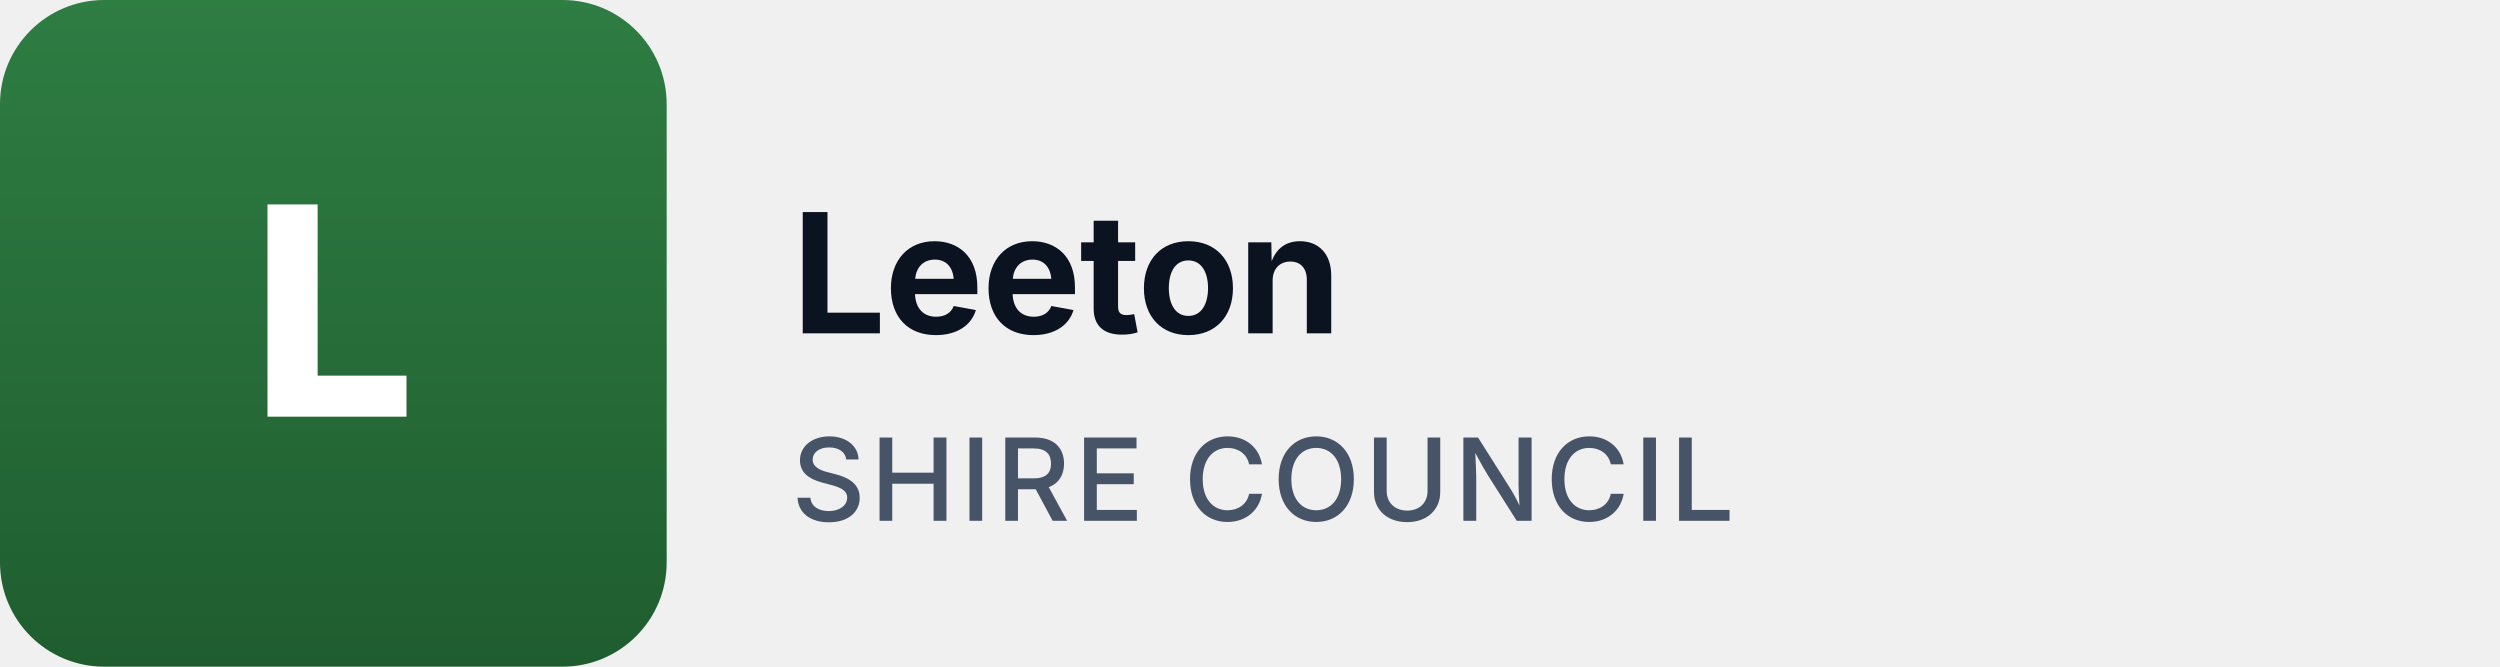
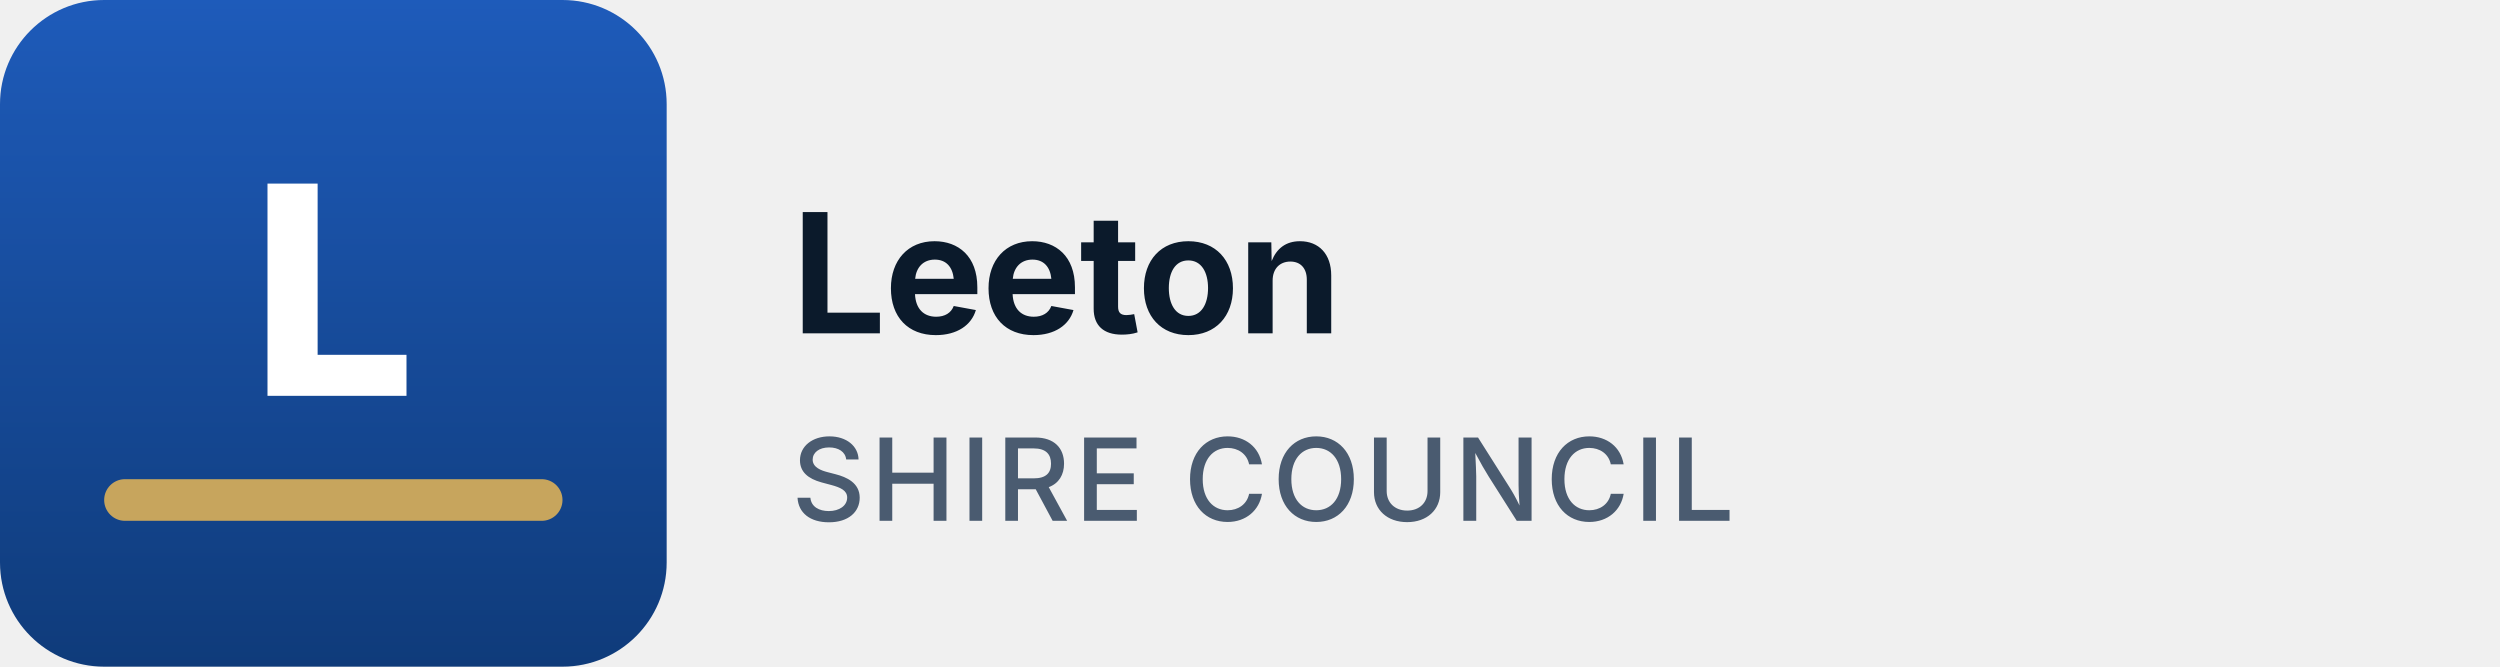
<svg xmlns="http://www.w3.org/2000/svg" viewBox="0 0 240 64" role="img" aria-label="Leeton Shire Council">
  <defs>
-     <linearGradient id="g" x1="0" y1="0" x2="0" y2="1">
-       <stop offset="0%" stop-color="#2E7D43" />
-       <stop offset="100%" stop-color="#1F5D2F" />
+     <linearGradient id="b" x1="0" y1="0" x2="0" y2="1">
+       <stop offset="0%" stop-color="#1E5BBA" />
+       <stop offset="100%" stop-color="#0F3B7A" />
    </linearGradient>
  </defs>
-   <rect width="64" height="64" rx="10" fill="url(#g)" />
-   <text x="32" y="40" font-family="-apple-system, system-ui, sans-serif" font-size="28" font-weight="800" fill="#fff" text-anchor="middle" letter-spacing="-0.02em">L</text>
-   <g font-family="-apple-system, system-ui, sans-serif" fill="#0B1220">
+   <rect width="64" height="64" rx="10" fill="url(#b)" />
+   <rect x="10" y="46" width="44" height="4" rx="2" fill="#C7A55D" />
+   <text x="32" y="38" font-family="-apple-system, system-ui, sans-serif" font-size="28" font-weight="800" fill="#fff" text-anchor="middle" letter-spacing="-0.02em">L</text>
+   <g font-family="-apple-system, system-ui, sans-serif" fill="#0B1A2B">
    <text x="76" y="32" font-size="16" font-weight="700" letter-spacing="-0.01em">Leeton</text>
-     <text x="76" y="50" font-size="11" font-weight="500" fill="#475467" letter-spacing="0.04em">SHIRE COUNCIL</text>
+     <text x="76" y="50" font-size="11" font-weight="500" fill="#4A5B70" letter-spacing="0.04em">SHIRE COUNCIL</text>
  </g>
</svg>
